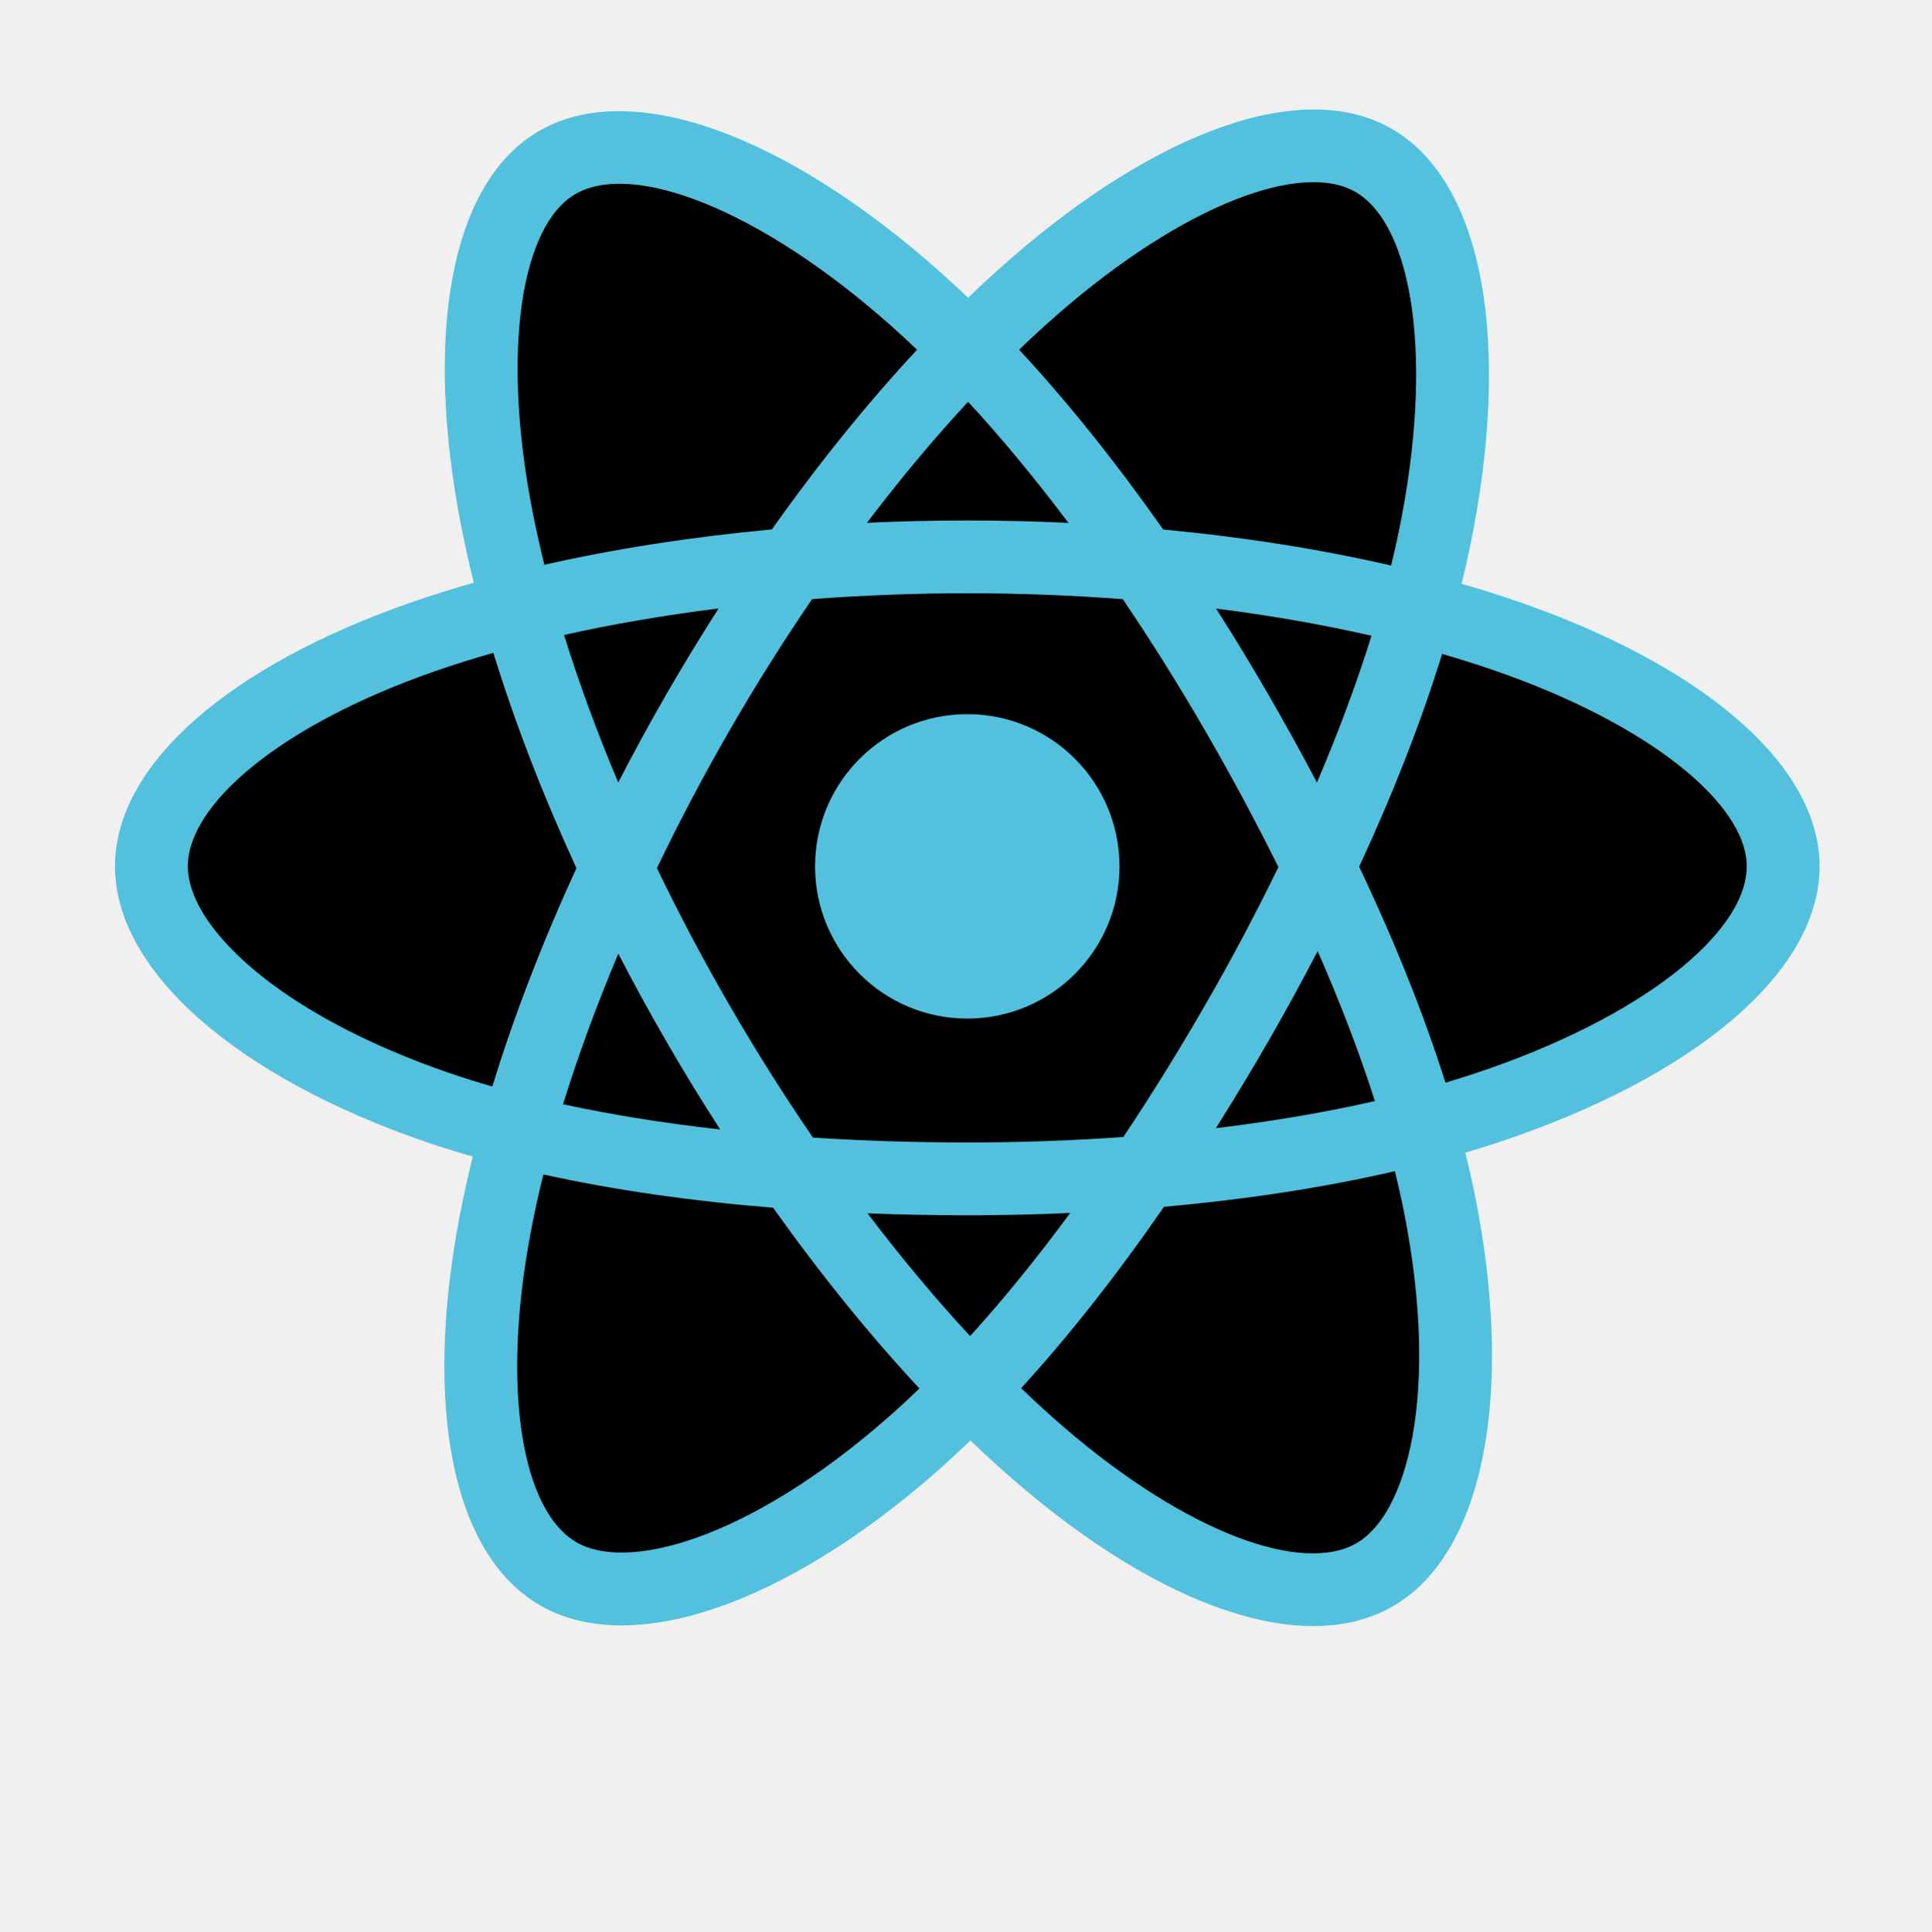
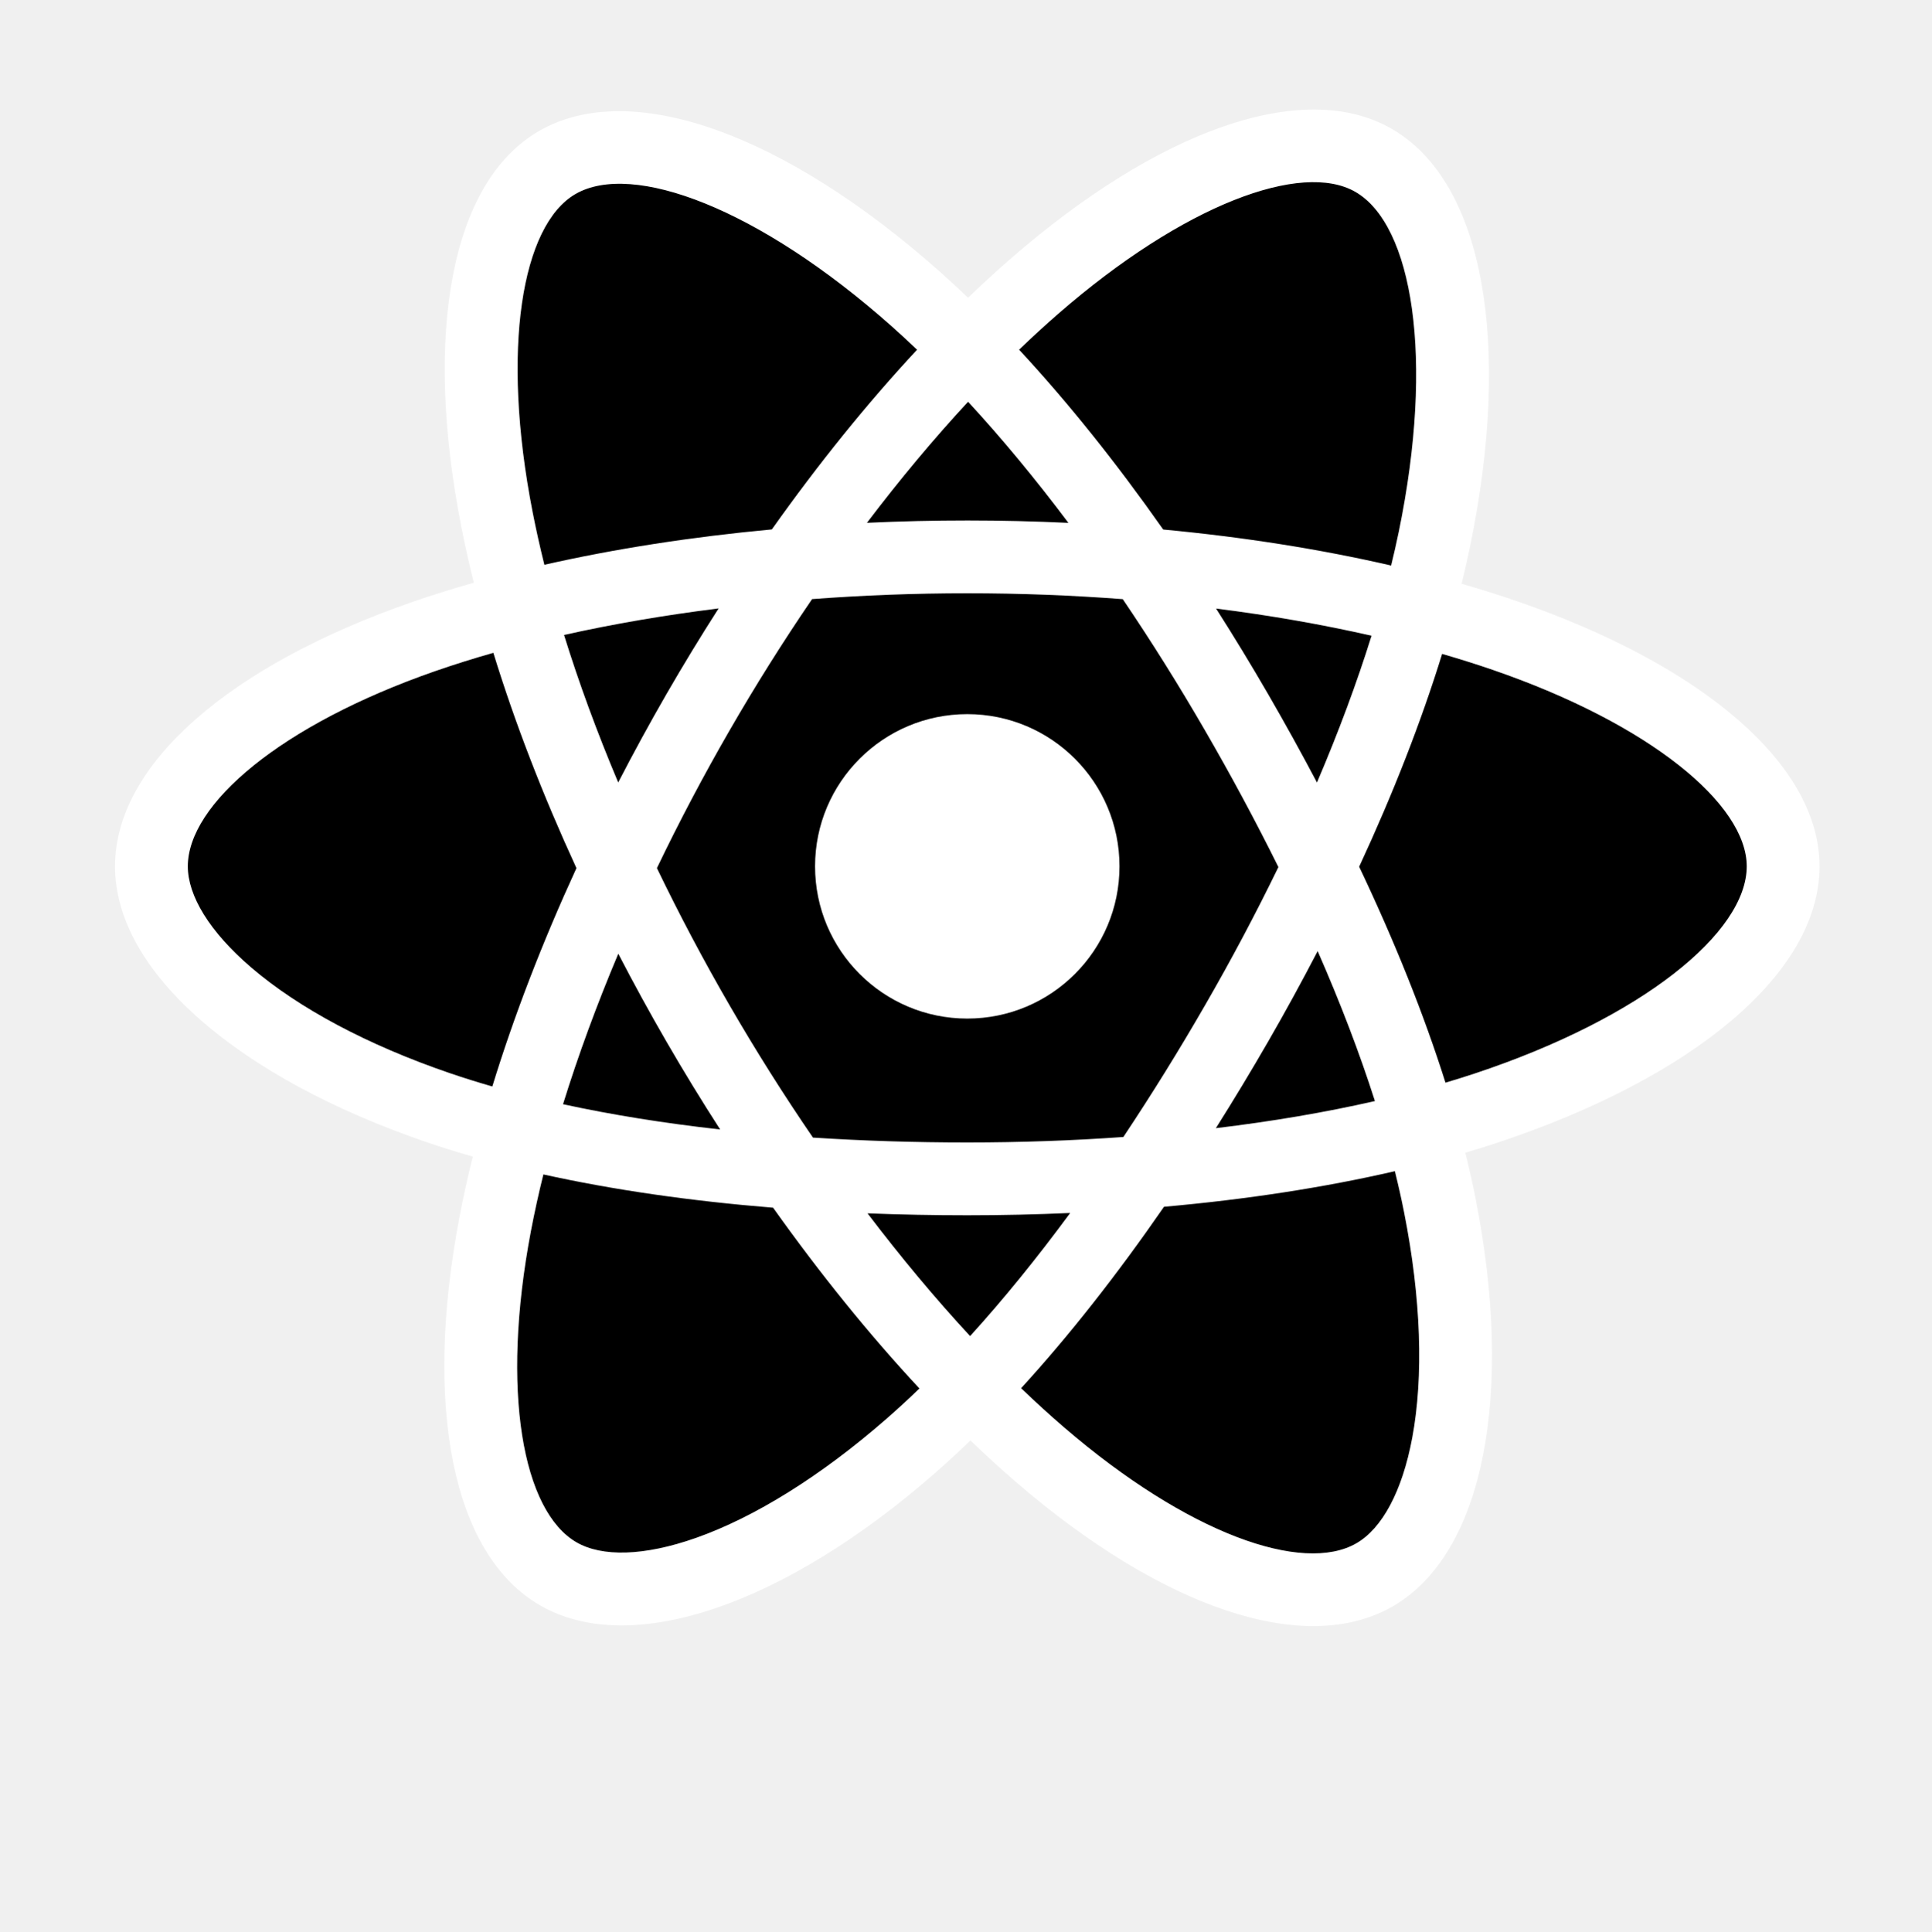
<svg xmlns="http://www.w3.org/2000/svg" width="145" height="145" viewBox="0 0 256 230" preserveAspectRatio="xMinYMin meet">
  <path d="M.754 114.75c0 19.215 18.763 37.152 48.343 47.263-5.907 29.737-1.058 53.706 15.136 63.045 16.645 9.6 41.443 2.955 64.98-17.62 22.943 19.744 46.13 27.514 62.31 18.148 16.63-9.627 21.687-35.221 15.617-65.887 30.81-10.186 48.044-25.481 48.044-44.949 0-18.769-18.797-35.006-47.979-45.052 6.535-31.933.998-55.32-15.867-65.045-16.259-9.376-39.716-1.204-62.996 19.056C104.122 2.205 80.897-4.36 64.05 5.392 47.806 14.795 43.171 39.2 49.097 69.487 20.515 79.452.754 96.057.754 114.75z" fill="transparent" />
-   <path d="M201.025 79.674a151.364 151.364 0 0 0-7.274-2.292 137.5 137.5 0 0 0 1.124-4.961c5.506-26.728 1.906-48.26-10.388-55.348-11.787-6.798-31.065.29-50.535 17.233a151.136 151.136 0 0 0-5.626 5.163 137.573 137.573 0 0 0-3.744-3.458c-20.405-18.118-40.858-25.752-53.139-18.643-11.776 6.817-15.264 27.06-10.307 52.39a150.91 150.91 0 0 0 1.67 7.484c-2.894.822-5.689 1.698-8.363 2.63-23.922 8.34-39.2 21.412-39.2 34.97 0 14.004 16.4 28.05 41.318 36.566a128.44 128.44 0 0 0 6.11 1.91 147.813 147.813 0 0 0-1.775 8.067c-4.726 24.89-1.035 44.653 10.71 51.428 12.131 6.995 32.491-.195 52.317-17.525 1.567-1.37 3.14-2.823 4.715-4.346a148.34 148.34 0 0 0 6.108 5.573c19.204 16.525 38.17 23.198 49.905 16.405 12.12-7.016 16.058-28.247 10.944-54.078-.39-1.973-.845-3.988-1.355-6.04 1.43-.422 2.833-.858 4.202-1.312 25.904-8.582 42.757-22.457 42.757-36.648 0-13.607-15.77-26.767-40.174-35.168z" fill="#53C1DE" />
+   <path d="M201.025 79.674a151.364 151.364 0 0 0-7.274-2.292 137.5 137.5 0 0 0 1.124-4.961c5.506-26.728 1.906-48.26-10.388-55.348-11.787-6.798-31.065.29-50.535 17.233a151.136 151.136 0 0 0-5.626 5.163 137.573 137.573 0 0 0-3.744-3.458c-20.405-18.118-40.858-25.752-53.139-18.643-11.776 6.817-15.264 27.06-10.307 52.39a150.91 150.91 0 0 0 1.67 7.484c-2.894.822-5.689 1.698-8.363 2.63-23.922 8.34-39.2 21.412-39.2 34.97 0 14.004 16.4 28.05 41.318 36.566a128.44 128.44 0 0 0 6.11 1.91 147.813 147.813 0 0 0-1.775 8.067c-4.726 24.89-1.035 44.653 10.71 51.428 12.131 6.995 32.491-.195 52.317-17.525 1.567-1.37 3.14-2.823 4.715-4.346a148.34 148.34 0 0 0 6.108 5.573c19.204 16.525 38.17 23.198 49.905 16.405 12.12-7.016 16.058-28.247 10.944-54.078-.39-1.973-.845-3.988-1.355-6.04 1.43-.422 2.833-.858 4.202-1.312 25.904-8.582 42.757-22.457 42.757-36.648 0-13.607-15.77-26.767-40.174-35.168z" fill="#fff" />
  <path d="M195.406 142.328c-1.235.409-2.503.804-3.795 1.187-2.86-9.053-6.72-18.68-11.442-28.625 4.507-9.71 8.217-19.213 10.997-28.208 2.311.67 4.555 1.375 6.717 2.12 20.91 7.197 33.664 17.84 33.664 26.04 0 8.735-13.775 20.075-36.14 27.486zm-9.28 18.389c2.261 11.422 2.584 21.749 1.086 29.822-1.346 7.254-4.052 12.09-7.398 14.027-7.121 4.122-22.35-1.236-38.772-15.368-1.883-1.62-3.78-3.35-5.682-5.18 6.367-6.964 12.73-15.06 18.94-24.05 10.924-.969 21.244-2.554 30.603-4.717.46 1.86.87 3.683 1.223 5.466zm-93.85 43.137c-6.957 2.457-12.498 2.527-15.847.596-7.128-4.11-10.09-19.98-6.049-41.265a138.507 138.507 0 0 1 1.65-7.502c9.255 2.047 19.5 3.52 30.45 4.408 6.251 8.797 12.798 16.883 19.396 23.964a118.863 118.863 0 0 1-4.305 3.964c-8.767 7.664-17.552 13.1-25.294 15.835zm-32.593-61.58c-11.018-3.766-20.117-8.66-26.354-14-5.604-4.8-8.434-9.565-8.434-13.432 0-8.227 12.267-18.722 32.726-25.855a139.276 139.276 0 0 1 7.777-2.447c2.828 9.197 6.537 18.813 11.013 28.537-4.534 9.869-8.296 19.638-11.15 28.943a118.908 118.908 0 0 1-5.578-1.746zm10.926-74.37c-4.247-21.703-1.427-38.074 5.67-42.182 7.56-4.376 24.275 1.864 41.893 17.507 1.126 1 2.257 2.047 3.39 3.13-6.564 7.049-13.051 15.074-19.248 23.82-10.627.985-20.8 2.567-30.152 4.686a141.525 141.525 0 0 1-1.553-6.962zm97.467 24.067a306.982 306.982 0 0 0-6.871-11.3c7.21.91 14.117 2.12 20.603 3.601-1.947 6.241-4.374 12.767-7.232 19.457a336.42 336.42 0 0 0-6.5-11.758zm-39.747-38.714c4.452 4.823 8.911 10.209 13.297 16.052a284.245 284.245 0 0 0-26.706-.006c4.39-5.789 8.887-11.167 13.409-16.046zm-40.002 38.78a285.24 285.24 0 0 0-6.378 11.685c-2.811-6.667-5.216-13.222-7.18-19.552 6.447-1.443 13.322-2.622 20.485-3.517a283.79 283.79 0 0 0-6.927 11.384zm7.133 57.683c-7.4-.826-14.379-1.945-20.824-3.348 1.995-6.442 4.453-13.138 7.324-19.948a283.494 283.494 0 0 0 6.406 11.692 285.27 285.27 0 0 0 7.094 11.604zm33.136 27.389c-4.575-4.937-9.138-10.397-13.595-16.27 4.326.17 8.737.256 13.22.256 4.606 0 9.159-.103 13.64-.303-4.4 5.98-8.843 11.448-13.265 16.317zm46.072-51.032c3.02 6.884 5.566 13.544 7.588 19.877-6.552 1.495-13.625 2.699-21.078 3.593a337.537 337.537 0 0 0 6.937-11.498 306.632 306.632 0 0 0 6.553-11.972zm-14.915 7.15a316.478 316.478 0 0 1-10.84 17.49c-6.704.479-13.632.726-20.692.726-7.031 0-13.871-.219-20.458-.646A273.798 273.798 0 0 1 96.72 133.28a271.334 271.334 0 0 1-9.64-18.206 273.864 273.864 0 0 1 9.611-18.216v.002a271.252 271.252 0 0 1 10.956-17.442c6.72-.508 13.61-.774 20.575-.774 6.996 0 13.895.268 20.613.78a290.704 290.704 0 0 1 10.887 17.383 316.418 316.418 0 0 1 9.741 18.13 290.806 290.806 0 0 1-9.709 18.29zm19.913-107.792c7.566 4.364 10.509 21.961 5.755 45.038a127.525 127.525 0 0 1-1.016 4.492c-9.374-2.163-19.554-3.773-30.212-4.773-6.209-8.841-12.642-16.88-19.1-23.838a141.92 141.92 0 0 1 5.196-4.766c16.682-14.518 32.273-20.25 39.377-16.153z" fill="#000" />
-   <path d="M128.221 94.665c11.144 0 20.177 9.034 20.177 20.177 0 11.144-9.033 20.178-20.177 20.178-11.143 0-20.177-9.034-20.177-20.178 0-11.143 9.034-20.177 20.177-20.177" fill="#53C1DE" />
+   <path d="M128.221 94.665c11.144 0 20.177 9.034 20.177 20.177 0 11.144-9.033 20.178-20.177 20.178-11.143 0-20.177-9.034-20.177-20.178 0-11.143 9.034-20.177 20.177-20.177" fill="#fff" />
</svg>
